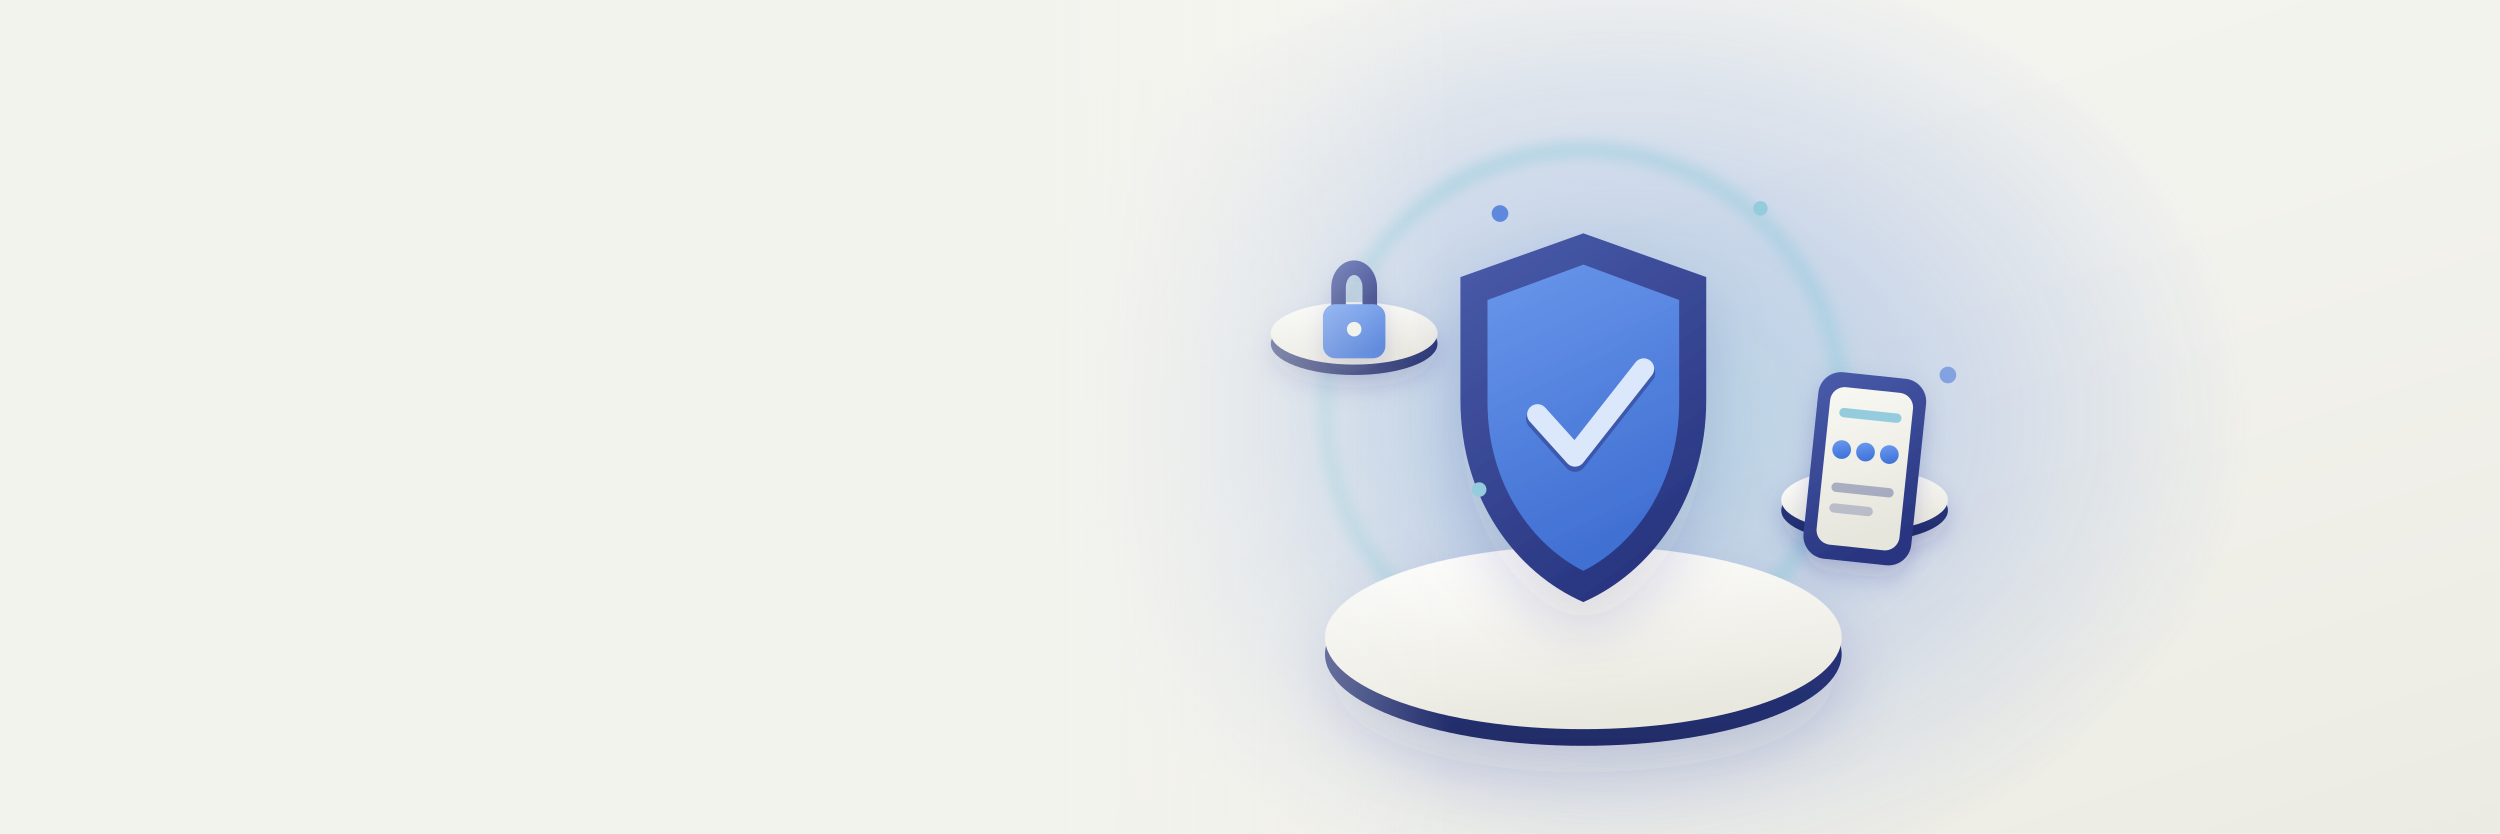
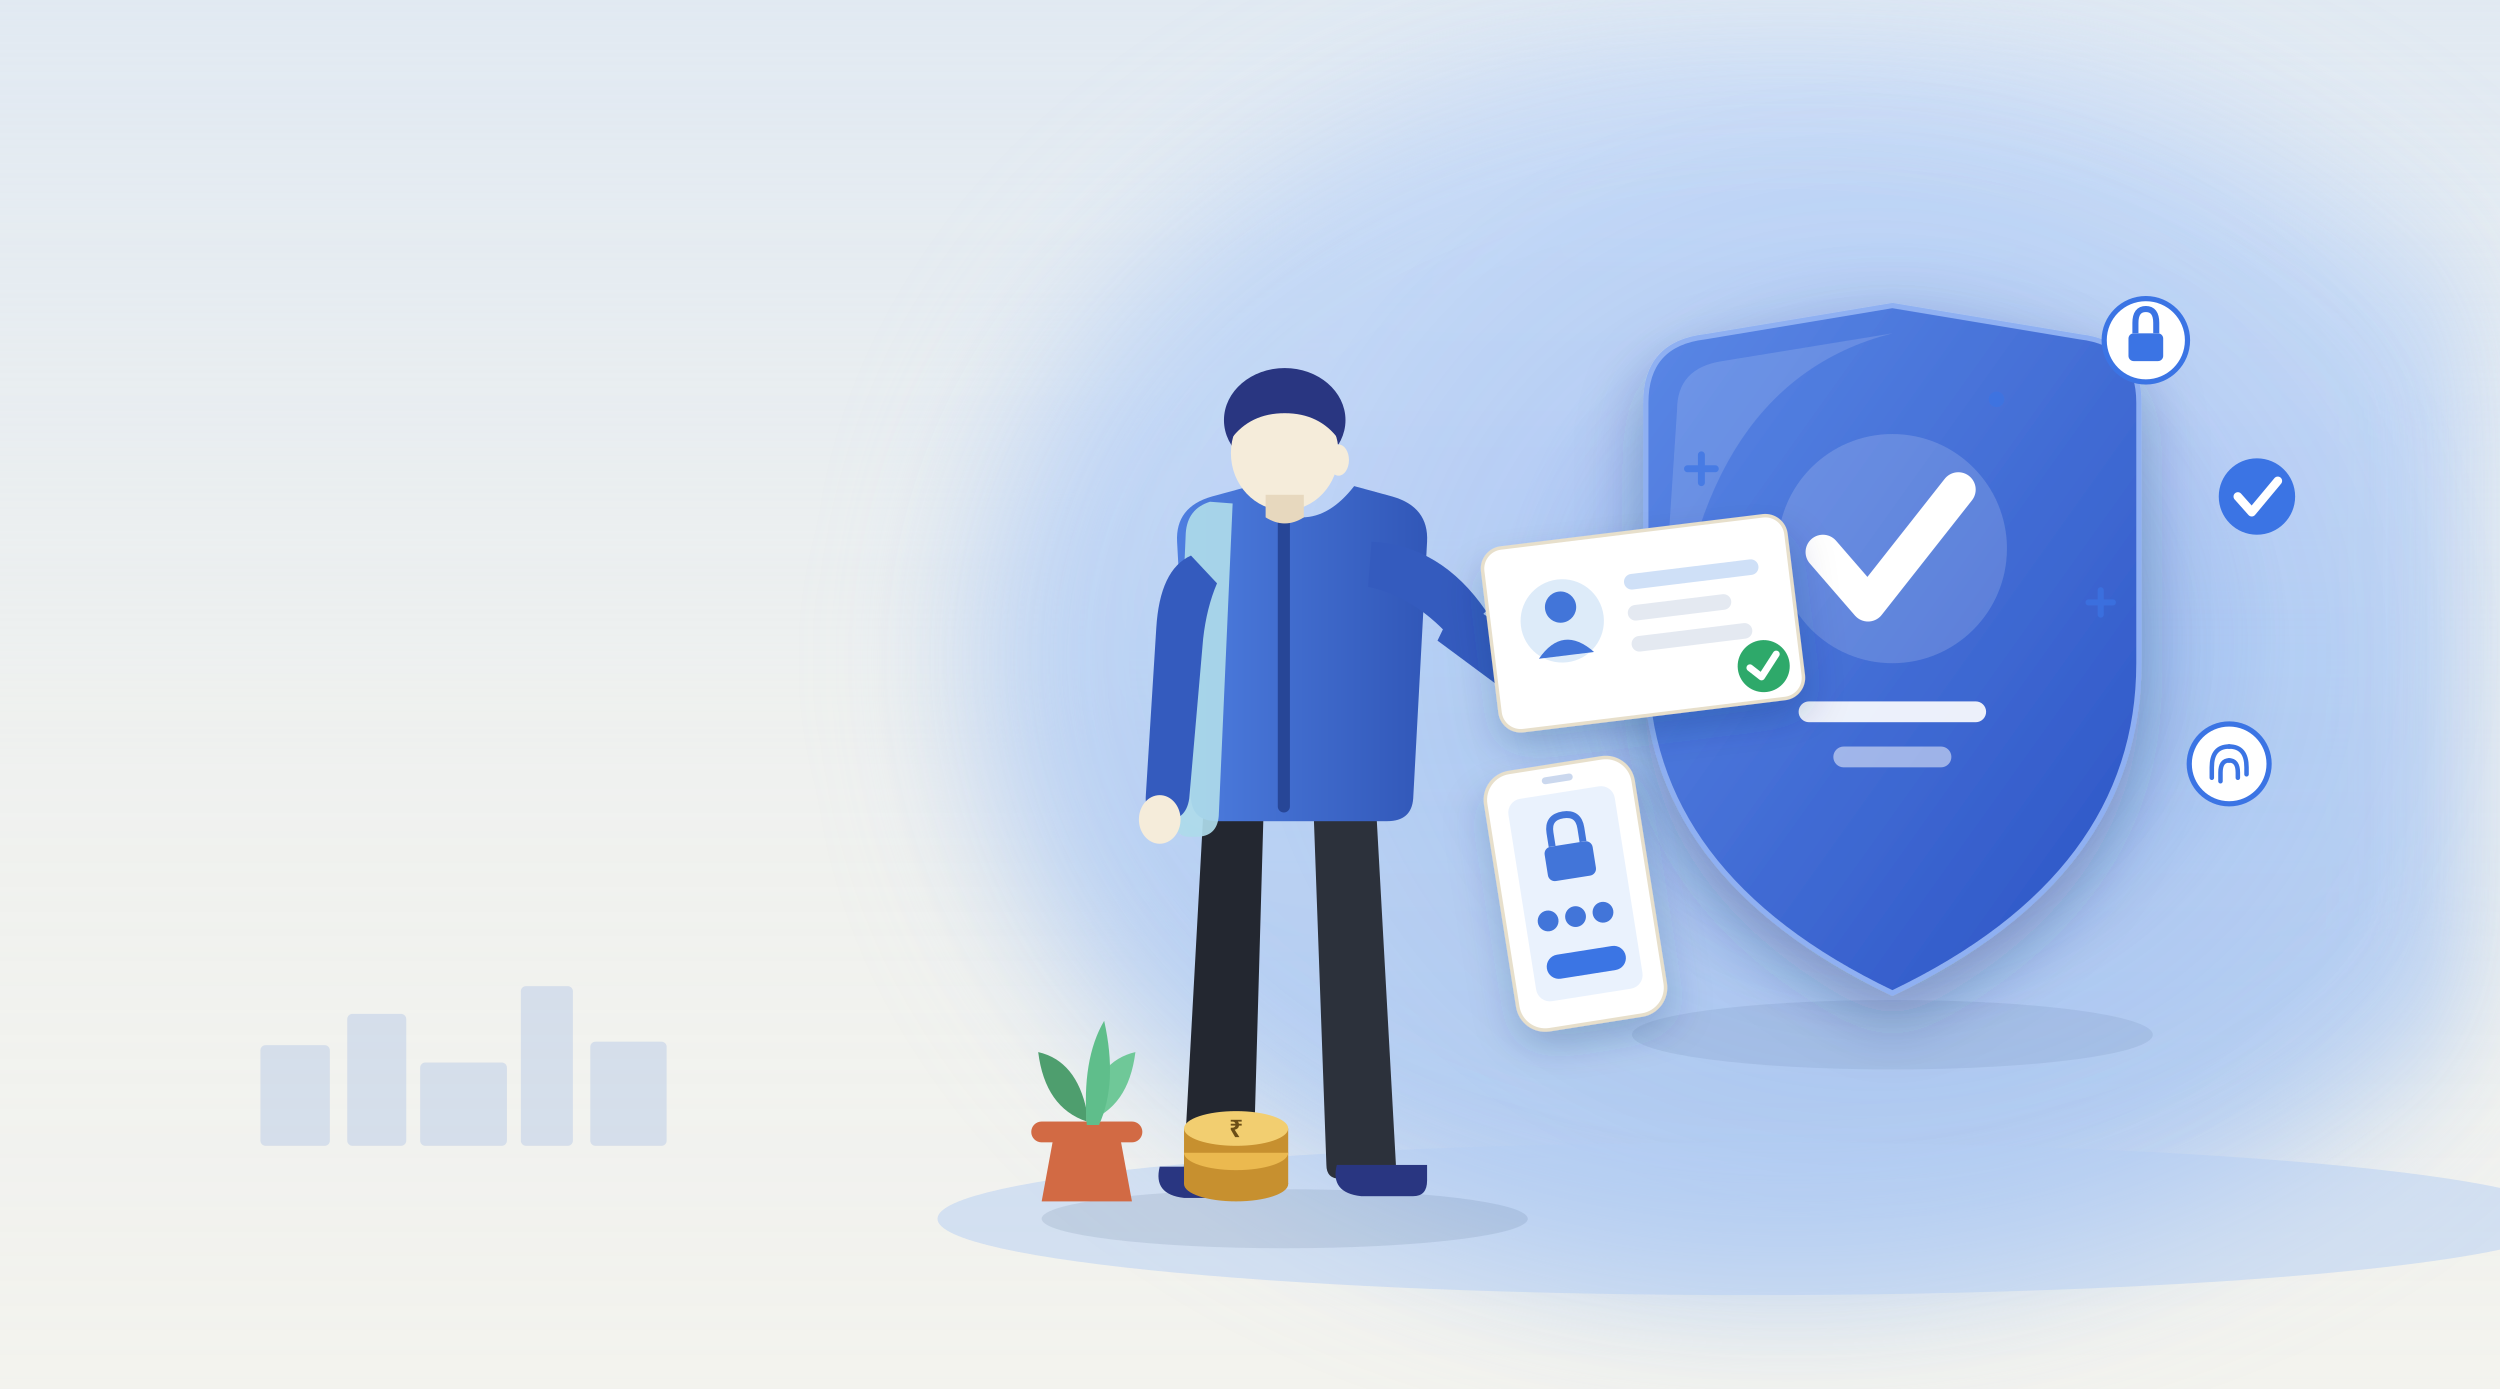
- <svg xmlns="http://www.w3.org/2000/svg" viewBox="0 0 2400 800" width="2400" height="800">
+ <svg xmlns="http://www.w3.org/2000/svg" width="1440" height="800" viewBox="0 0 1440 800" fill="none" role="img" aria-label="A person beside a large security shield, with OTP login and a KYC-verified ID">
  <defs>
-     <linearGradient id="bg" x1="0" y1="0" x2="1" y2="1">
-       <stop offset="0" stop-color="#f6f6f1" />
-       <stop offset="0.55" stop-color="#f3f3ee" />
-       <stop offset="1" stop-color="#ecebe3" />
+     <linearGradient id="skyWash" x1="0" y1="0" x2="0" y2="1">
+       <stop offset="0" stop-color="#CFE0F7" stop-opacity="0.5" />
+       <stop offset="0.55" stop-color="#CFE0F7" stop-opacity="0.1" />
+       <stop offset="1" stop-color="#CFE0F7" stop-opacity="0" />
    </linearGradient>
-     <linearGradient id="leftfade" x1="0" y1="0" x2="1" y2="0">
-       <stop offset="0" stop-color="#f3f3ee" stop-opacity="1" />
-       <stop offset="0.42" stop-color="#f3f3ee" stop-opacity="1" />
-       <stop offset="0.58" stop-color="#f3f3ee" stop-opacity="0" />
+     <linearGradient id="blob" x1="0" y1="0" x2="0" y2="1">
+       <stop offset="0" stop-color="#C4D9F8" />
+       <stop offset="1" stop-color="#A9C6F1" />
    </linearGradient>
-     <radialGradient id="glow" cx="0.5" cy="0.5" r="0.5">
-       <stop offset="0" stop-color="#95CCDD" stop-opacity="0.55" />
-       <stop offset="0.55" stop-color="#4274D9" stop-opacity="0.18" />
+     <radialGradient id="heroDisc" cx="0.5" cy="0.5" r="0.5">
+       <stop offset="0" stop-color="#3B74E4" stop-opacity="0.28" />
+       <stop offset="0.55" stop-color="#3B74E4" stop-opacity="0.08" />
+       <stop offset="1" stop-color="#3B74E4" stop-opacity="0" />
+     </radialGradient>
+     <radialGradient id="shieldGlow" cx="0.5" cy="0.5" r="0.5">
+       <stop offset="0" stop-color="#4274D9" stop-opacity="0.55" />
+       <stop offset="0.58" stop-color="#4274D9" stop-opacity="0.14" />
      <stop offset="1" stop-color="#4274D9" stop-opacity="0" />
    </radialGradient>
-     <linearGradient id="navyTop" x1="0" y1="0" x2="0.4" y2="1">
-       <stop offset="0" stop-color="#4a5cab" />
-       <stop offset="1" stop-color="#293681" />
+     <linearGradient id="shieldFace" x1="0" y1="0" x2="1" y2="1">
+       <stop offset="0" stop-color="#5B88E6" />
+       <stop offset="1" stop-color="#2A52C4" />
    </linearGradient>
-     <linearGradient id="navySide" x1="0" y1="0" x2="0" y2="1">
-       <stop offset="0" stop-color="#2c3a86" />
-       <stop offset="1" stop-color="#212c69" />
+     <linearGradient id="coat" x1="0" y1="0" x2="1" y2="0">
+       <stop offset="0" stop-color="#4E7EE0" />
+       <stop offset="1" stop-color="#3157B8" />
    </linearGradient>
-     <linearGradient id="shieldGrad" x1="0" y1="0" x2="0.5" y2="1">
-       <stop offset="0" stop-color="#4a5cab" />
-       <stop offset="1" stop-color="#293681" />
-     </linearGradient>
-     <linearGradient id="blueClay" x1="0" y1="0" x2="0.3" y2="1">
-       <stop offset="0" stop-color="#6c9cf1" />
-       <stop offset="1" stop-color="#4274D9" />
-     </linearGradient>
-     <linearGradient id="skyClay" x1="0" y1="0" x2="0.3" y2="1">
-       <stop offset="0" stop-color="#c4e7f1" />
-       <stop offset="1" stop-color="#95CCDD" />
-     </linearGradient>
-     <linearGradient id="creamClay" x1="0" y1="0" x2="0.3" y2="1">
-       <stop offset="0" stop-color="#ffffff" />
-       <stop offset="1" stop-color="#e9e8df" />
-     </linearGradient>
-     <linearGradient id="screen" x1="0" y1="0" x2="0.2" y2="1">
-       <stop offset="0" stop-color="#f8f8f3" />
-       <stop offset="1" stop-color="#e7e6dd" />
-     </linearGradient>
-     <filter id="softShadow" x="-40%" y="-40%" width="180%" height="200%">
-       <feDropShadow dx="0" dy="26" stdDeviation="30" flood-color="#293681" flood-opacity="0.16" />
+     <filter id="soft" x="-60%" y="-60%" width="220%" height="220%">
+       <feGaussianBlur stdDeviation="42" />
    </filter>
-     <filter id="tinyShadow" x="-60%" y="-60%" width="220%" height="240%">
-       <feDropShadow dx="0" dy="12" stdDeviation="12" flood-color="#293681" flood-opacity="0.18" />
+     <filter id="cardShadow" x="-40%" y="-40%" width="180%" height="180%">
+       <feDropShadow dx="0" dy="10" stdDeviation="11" flood-color="#1B3468" flood-opacity="0.22" />
    </filter>
-     <filter id="ringBlur" x="-50%" y="-50%" width="200%" height="200%">
-       <feGaussianBlur stdDeviation="6" />
+     <filter id="heroShadow" x="-50%" y="-50%" width="200%" height="200%">
+       <feDropShadow dx="0" dy="16" stdDeviation="18" flood-color="#173060" flood-opacity="0.3" />
+     </filter>
+     <filter id="chipShadow" x="-40%" y="-40%" width="180%" height="180%">
+       <feDropShadow dx="0" dy="6" stdDeviation="7" flood-color="#1B3468" flood-opacity="0.22" />
    </filter>
  </defs>
-   <rect width="2400" height="800" fill="url(#bg)" />
-   <ellipse cx="1560" cy="400" rx="600" ry="460" fill="url(#glow)" />
-   <circle cx="1520" cy="392" r="248" fill="none" stroke="#95CCDD" stroke-width="16" opacity="0.5" filter="url(#ringBlur)" />
-   <g filter="url(#softShadow)">
-     <ellipse cx="1520" cy="628" rx="248" ry="88" fill="url(#navySide)" />
-     <ellipse cx="1520" cy="612" rx="248" ry="88" fill="url(#creamClay)" />
+   <rect width="1440" height="800" fill="#F3F3EE" />
+   <rect width="1440" height="800" fill="url(#skyWash)" />
+   <ellipse cx="1030" cy="380" rx="470" ry="360" fill="url(#blob)" opacity="0.9" filter="url(#soft)" />
+   <ellipse cx="1080" cy="374" rx="360" ry="330" fill="url(#heroDisc)" />
+   <ellipse cx="1010" cy="702" rx="470" ry="44" fill="#B4CDF3" opacity="0.5" />
+   <g fill="#AFC3E4" opacity="0.42">
+     <rect x="150" y="602" width="40" height="58" rx="3" />
+     <rect x="200" y="584" width="34" height="76" rx="3" />
+     <rect x="242" y="612" width="50" height="48" rx="3" />
+     <rect x="300" y="568" width="30" height="92" rx="3" />
+     <rect x="340" y="600" width="44" height="60" rx="3" />
  </g>
-   <g filter="url(#tinyShadow)">
-     <ellipse cx="1300" cy="330" rx="80" ry="30" fill="url(#navySide)" />
-     <ellipse cx="1300" cy="320" rx="80" ry="30" fill="url(#creamClay)" />
+   <ellipse cx="740" cy="702" rx="140" ry="17" fill="#173060" opacity="0.1" />
+   <ellipse cx="1090" cy="596" rx="150" ry="20" fill="#173060" opacity="0.08" />
+   <g>
+     <path d="M600 692 h52 l-7 -38 h-38 z" fill="#D26A44" />
+     <rect x="594" y="646" width="64" height="12" rx="6" fill="#D26A44" />
+     <path d="M626 646 q-24 -8 -28 -40 q22 5 28 34 z" fill="#4E9E6E" />
+     <path d="M626 646 q24 -8 28 -40 q-22 5 -28 34 z" fill="#6FC898" />
+     <path d="M626 648 q-3 -38 10 -60 q8 36 -3 60 z" fill="#5FBE8B" />
  </g>
-   <g filter="url(#tinyShadow)" transform="translate(1300 300)">
-     <path d="M-22 -24 a22 26 0 0 1 44 0 v18 h-14 v-18 a8 12 0 0 0 -16 0 v18 h-14 Z" fill="url(#navyTop)" />
-     <rect x="-30" y="-8" width="60" height="52" rx="12" fill="url(#blueClay)" />
-     <circle cx="0" cy="16" r="7" fill="#f3f3ee" />
+   <ellipse cx="1090" cy="366" rx="228" ry="228" fill="url(#shieldGlow)" />
+   <g filter="url(#heroShadow)">
+     <path d="M948 232 q0 -34 34 -38 l108 -18 108 18 q34 4 34 38 l0 150 q0 122 -142 190 q-142 -68 -142 -190 z" fill="url(#shieldFace)" />
+     <path d="M948 232 q0 -34 34 -38 l108 -18 108 18 q34 4 34 38 l0 150 q0 122 -142 190 q-142 -68 -142 -190 z" fill="none" stroke="#8FB0F2" stroke-width="3" />
+     <path d="M966 236 q0 -24 26 -28 l98 -16 q-118 30 -128 210 l-4 0 q-2 0 -2 -14 z" fill="#FFFFFF" opacity="0.14" />
+     <circle cx="1090" cy="316" r="66" fill="#FFFFFF" opacity="0.16" />
+     <path d="M1050 318 l26 30 l52 -66" fill="none" stroke="#FFFFFF" stroke-width="20" stroke-linecap="round" stroke-linejoin="round" />
+     <rect x="1036" y="404" width="108" height="12" rx="6" fill="#FFFFFF" opacity="0.9" />
+     <rect x="1056" y="430" width="68" height="12" rx="6" fill="#FFFFFF" opacity="0.5" />
  </g>
-   <g filter="url(#tinyShadow)">
-     <ellipse cx="1790" cy="490" rx="80" ry="30" fill="url(#navySide)" />
-     <ellipse cx="1790" cy="480" rx="80" ry="30" fill="url(#creamClay)" />
+   <g transform="translate(-60 -18)">
+     <path d="M754 470 l-12 218 q-1 9 8 9 h24 q8 0 8 -8 l6 -210 z" fill="#232730" />
+     <path d="M816 468 l8 221 q0 8 8 8 h24 q9 0 8 -9 l-12 -216 z" fill="#2C313B" />
+     <path d="M728 690 q-4 16 14 18 l30 0 q8 0 8 -9 v-9 z" fill="#293681" />
+     <path d="M830 689 q-4 16 14 18 l30 0 q8 0 8 -9 v-9 z" fill="#293681" />
+     <path d="M746 478 l-8 -148 q-1 -20 20 -26 l22 -6 q14 18 30 18 q16 0 30 -18 l22 6 q21 6 20 26 l-8 148 q-1 13 -15 13 h-98 q-14 0 -15 -13 z" fill="url(#coat)" />
+     <path d="M770 308 l-8 180 q-1 12 -13 12 h-4 q-9 0 -9 -13 l7 -162 q1 -14 14 -18 z" fill="#AEDBEA" opacity="0.92" />
+     <rect x="796" y="314" width="7" height="172" rx="3.5" fill="#274697" />
+     <path d="M746 338 q-18 8 -20 42 l-6 96 q-1 13 11 14 q12 1 14 -12 l8 -92 q2 -18 8 -32 z" fill="#345BBE" />
+     <ellipse cx="728" cy="490" rx="12" ry="14" fill="#F5ECDA" />
+     <path d="M850 330 q40 2 66 40 l-18 18 q-22 -26 -50 -32 z" fill="#345BBE" />
+     <path d="M900 362 l60 40 q10 7 3 16 l-5 7 q-6 8 -16 2 l-54 -40 z" fill="#345BBE" />
+     <ellipse cx="962" cy="418" rx="15" ry="12" fill="#F5ECDA" transform="rotate(26 962 418)" />
+     <ellipse cx="800" cy="260" rx="35" ry="30" fill="#293681" />
+     <ellipse cx="800" cy="279" rx="31" ry="33" fill="#F5ECDA" />
+     <ellipse cx="831" cy="283" rx="6" ry="9" fill="#F5ECDA" />
+     <path d="M769 271 q2 -31 31 -31 q29 0 31 31 q-11 -15 -31 -15 q-20 0 -31 15 z" fill="#293681" />
+     <path d="M789 303 h22 v13 q-11 7 -22 0 z" fill="#E7D8BE" />
  </g>
-   <g filter="url(#tinyShadow)" transform="translate(1790 452) rotate(6)">
-     <rect x="-52" y="-92" width="104" height="180" rx="22" fill="url(#navyTop)" />
-     <rect x="-40" y="-78" width="80" height="152" rx="14" fill="url(#screen)" />
-     <rect x="-30" y="-58" width="60" height="9" rx="4.5" fill="#95CCDD" />
-     <g fill="url(#blueClay)">
-       <circle cx="-24" cy="-18" r="9" />
-       <circle cx="-1" cy="-18" r="9" />
-       <circle cx="22" cy="-18" r="9" />
+   <g transform="rotate(-7 946 356)" filter="url(#cardShadow)">
+     <rect x="858" y="306" width="176" height="106" rx="12" fill="#FFFFFF" stroke="#E7DFCB" stroke-width="2" />
+     <circle cx="900" cy="352" r="24" fill="#DDEBF9" />
+     <circle cx="900" cy="344" r="9" fill="#4274D9" />
+     <path d="M884 372 q16 -18 32 0" fill="#4274D9" />
+     <rect x="938" y="330" width="78" height="9" rx="4.5" fill="#CFE0F7" />
+     <rect x="938" y="348" width="60" height="9" rx="4.5" fill="#E4E9F1" />
+     <rect x="938" y="366" width="70" height="9" rx="4.5" fill="#E4E9F1" />
+     <circle cx="1012" cy="392" r="15" fill="#2FA96B" />
+     <path d="M1004 392 l6 6 l10 -12" fill="none" stroke="#FFFFFF" stroke-width="4" stroke-linecap="round" stroke-linejoin="round" />
+   </g>
+   <g transform="rotate(-9 906 512)" filter="url(#cardShadow)">
+     <rect x="864" y="440" width="86" height="150" rx="16" fill="#FFFFFF" stroke="#E7DFCB" stroke-width="2" />
+     <rect x="876" y="456" width="62" height="118" rx="8" fill="#EAF2FD" />
+     <rect x="898" y="446" width="18" height="4" rx="2" fill="#CBD8EE" />
+     <path d="M898 486 v-8 q0 -9 9 -9 q9 0 9 9 v8" fill="none" stroke="#4274D9" stroke-width="4" />
+     <rect x="893" y="486" width="28" height="20" rx="4" fill="#4274D9" />
+     <g fill="#4274D9">
+       <circle cx="889" cy="528" r="6" />
+       <circle cx="905" cy="528" r="6" />
+       <circle cx="921" cy="528" r="6" />
    </g>
-     <rect x="-30" y="14" width="60" height="9" rx="4.5" fill="#293681" opacity="0.35" />
-     <rect x="-30" y="34" width="42" height="9" rx="4.5" fill="#293681" opacity="0.25" />
+     <rect x="884" y="548" width="46" height="14" rx="7" fill="#3B74E4" />
  </g>
-   <g filter="url(#softShadow)" transform="translate(1520 392)">
-     <path d="M0 -168 L118 -126 L118 -8 C118 88 64 158 0 186 C-64 158 -118 88 -118 -8 L-118 -126 Z" fill="url(#shieldGrad)" />
-     <path d="M0 -138 L92 -104 L92 -6 C92 74 48 132 0 156 C-48 132 -92 74 -92 -6 L-92 -104 Z" fill="url(#blueClay)" opacity="0.92" />
-     <path d="M-44 6 L-8 46 L58 -38" fill="none" stroke="#2c3a86" stroke-width="22" stroke-linecap="round" stroke-linejoin="round" opacity="0.55" transform="translate(0 4)" />
-     <path d="M-44 6 L-8 46 L58 -38" fill="none" stroke="#dbe8fb" stroke-width="20" stroke-linecap="round" stroke-linejoin="round" />
+   <g>
+     <ellipse cx="712" cy="682" rx="30" ry="10" fill="#C7902F" />
+     <rect x="682" y="664" width="60" height="18" fill="#C7902F" />
+     <ellipse cx="712" cy="664" rx="30" ry="10" fill="#EBB94F" />
+     <rect x="682" y="650" width="60" height="14" fill="#C7902F" />
+     <ellipse cx="712" cy="650" rx="30" ry="10" fill="#F2CE70" />
+     <text x="712" y="655" font-family="Arial,sans-serif" font-size="14" font-weight="700" fill="#6B4E16" text-anchor="middle">₹</text>
  </g>
-   <circle cx="1440" cy="205" r="8" fill="#4274D9" opacity="0.8" />
-   <circle cx="1690" cy="200" r="7" fill="#95CCDD" />
-   <circle cx="1870" cy="360" r="8" fill="#4274D9" opacity="0.55" />
-   <circle cx="1420" cy="470" r="7" fill="#95CCDD" />
-   <rect width="2400" height="800" fill="url(#leftfade)" />
+   <g>
+     <circle cx="1236" cy="196" r="24" fill="#FFFFFF" stroke="#3B74E4" stroke-width="3" />
+     <path d="M1230 192 v-6 q0 -8 6 -8 q6 0 6 8 v6" fill="none" stroke="#3B74E4" stroke-width="3.5" />
+     <rect x="1226" y="192" width="20" height="16" rx="3" fill="#3B74E4" />
+     <circle cx="1300" cy="286" r="22" fill="#3B74E4" />
+     <path d="M1289 286 l8 9 l15 -18" fill="none" stroke="#FFFFFF" stroke-width="5" stroke-linecap="round" stroke-linejoin="round" />
+     <circle cx="1284" cy="440" r="23" fill="#FFFFFF" stroke="#3B74E4" stroke-width="3" />
+     <g fill="none" stroke="#3B74E4" stroke-width="2.6" stroke-linecap="round">
+       <path d="M1284 430 q-10 0 -10 12 v6" />
+       <path d="M1284 430 q10 0 10 12 v4" />
+       <path d="M1284 438 q-5 0 -5 7 v5" />
+       <path d="M1284 438 q5 0 5 7 v3" />
+     </g>
+     <path d="M980 262 v16 M972 270 h16" stroke="#3B74E4" stroke-width="4" stroke-linecap="round" opacity="0.75" />
+     <path d="M1210 340 v14 M1203 347 h14" stroke="#3B74E4" stroke-width="3.5" stroke-linecap="round" opacity="0.7" />
+     <circle cx="1150" cy="230" r="4.5" fill="#3B74E4" opacity="0.7" />
+   </g>
</svg>
